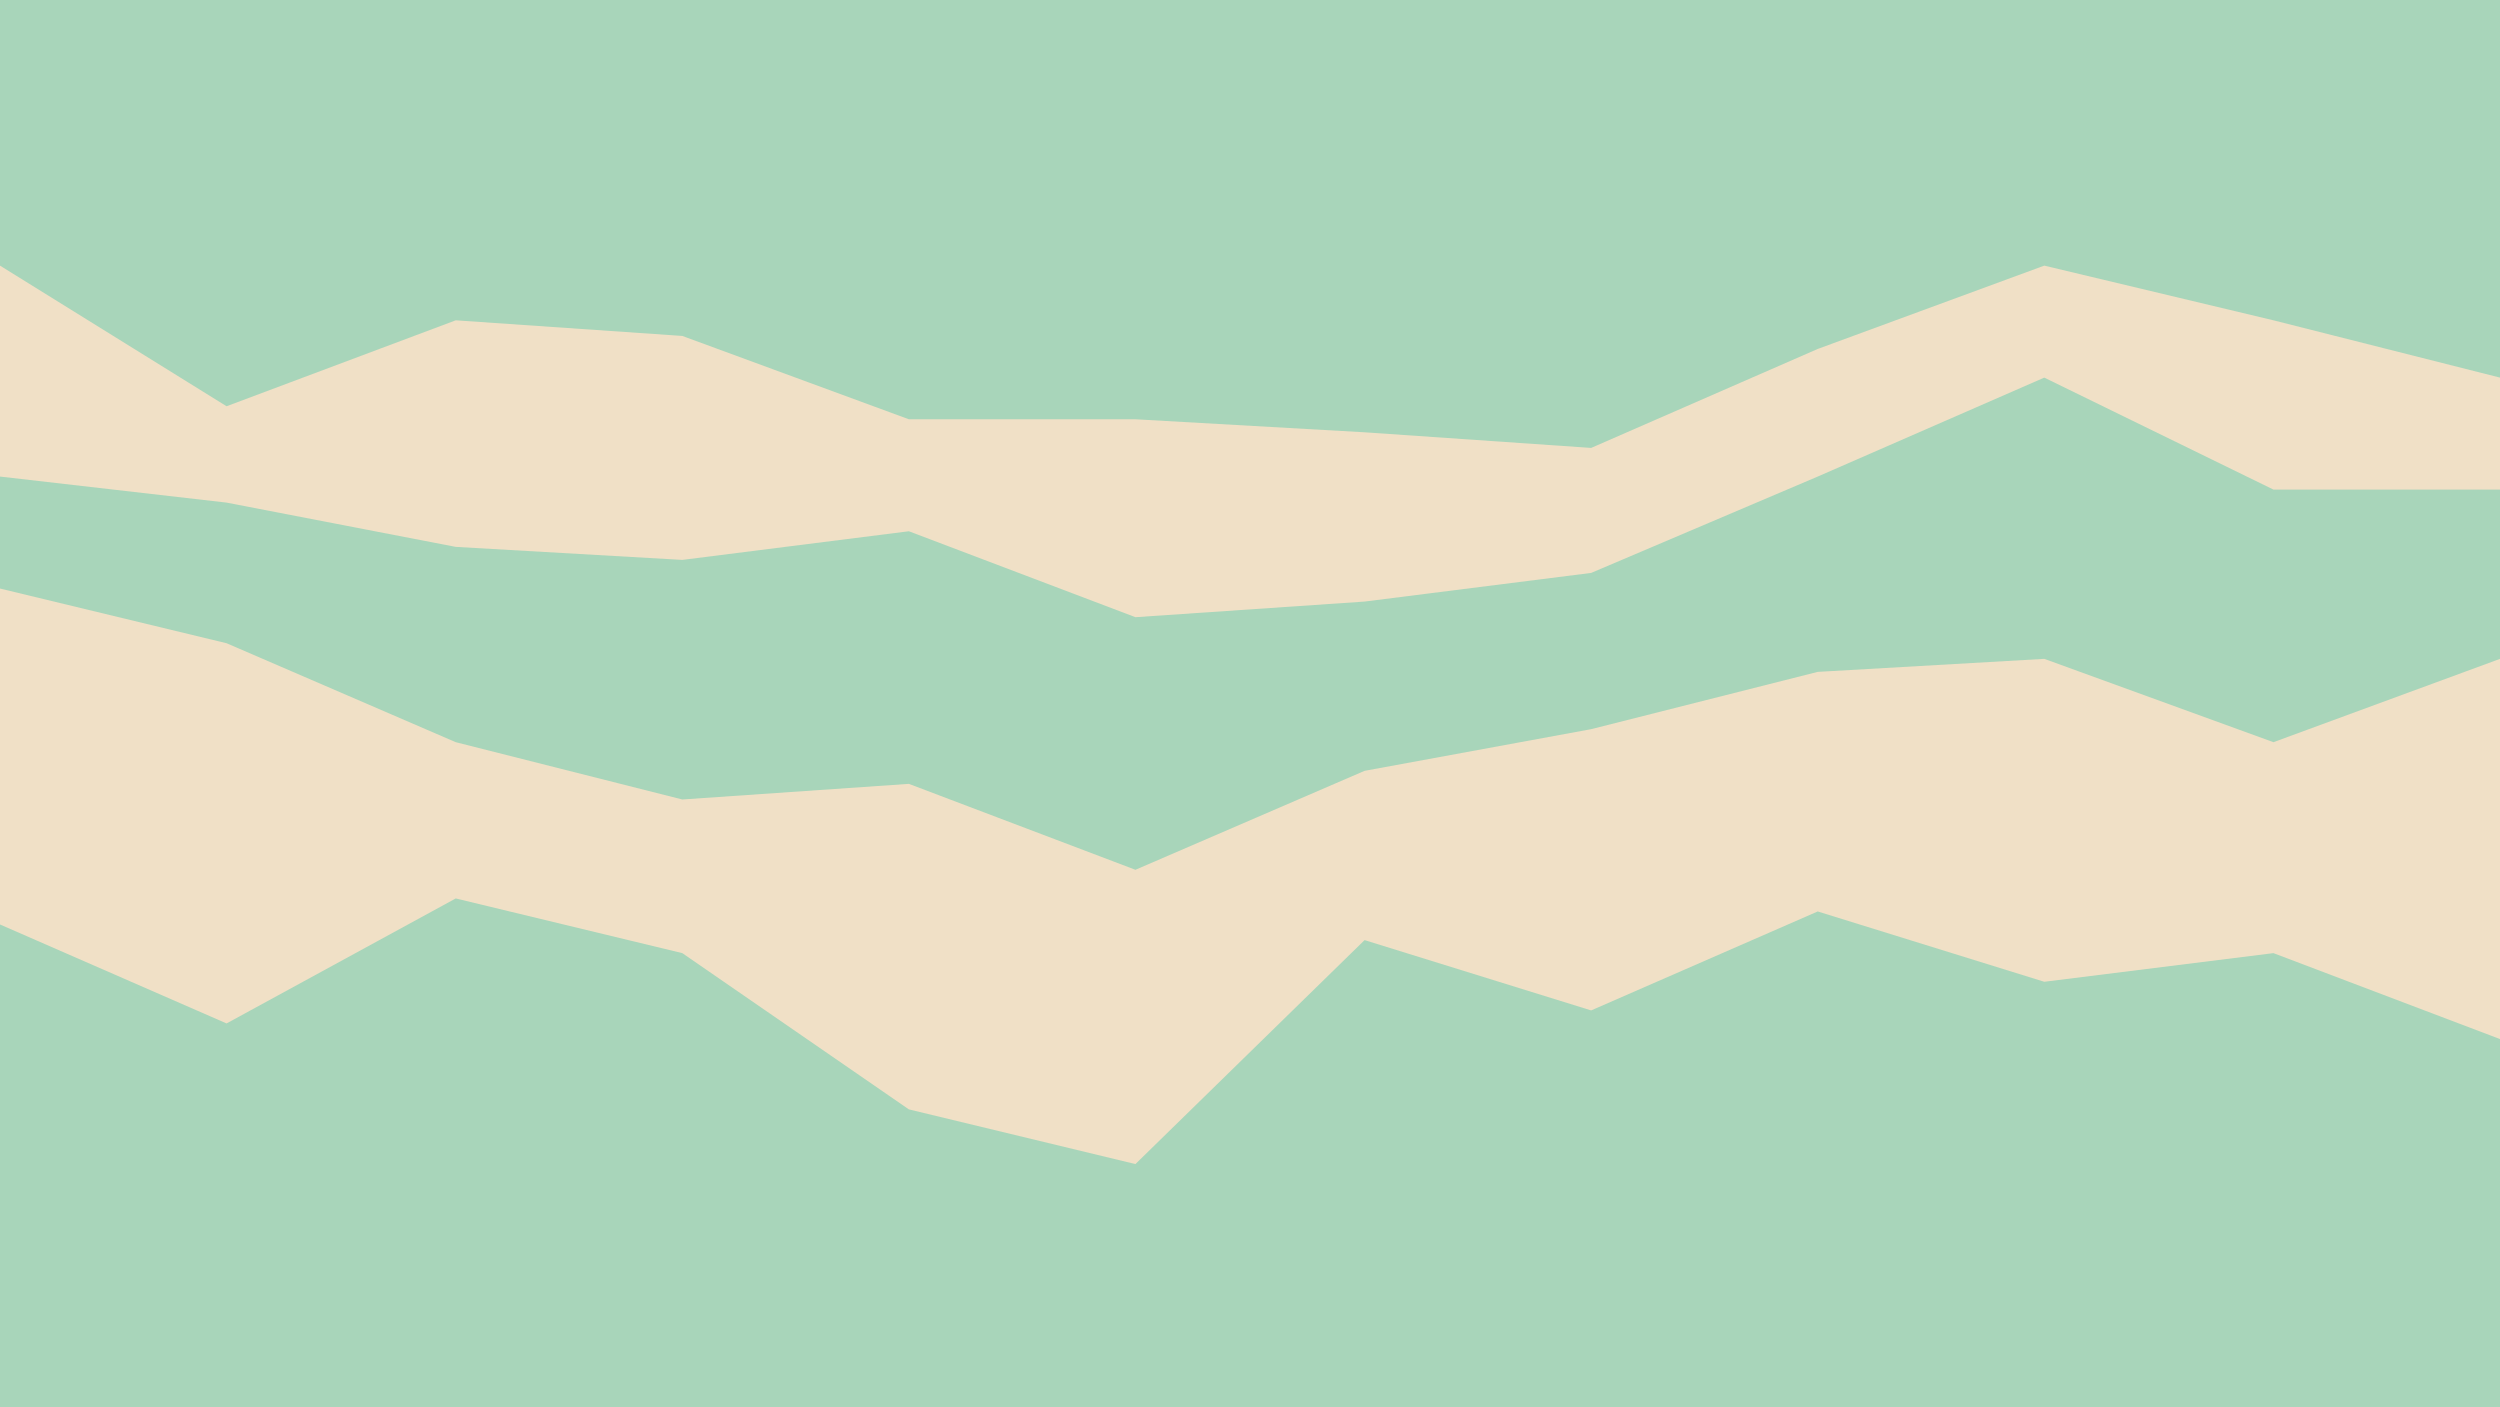
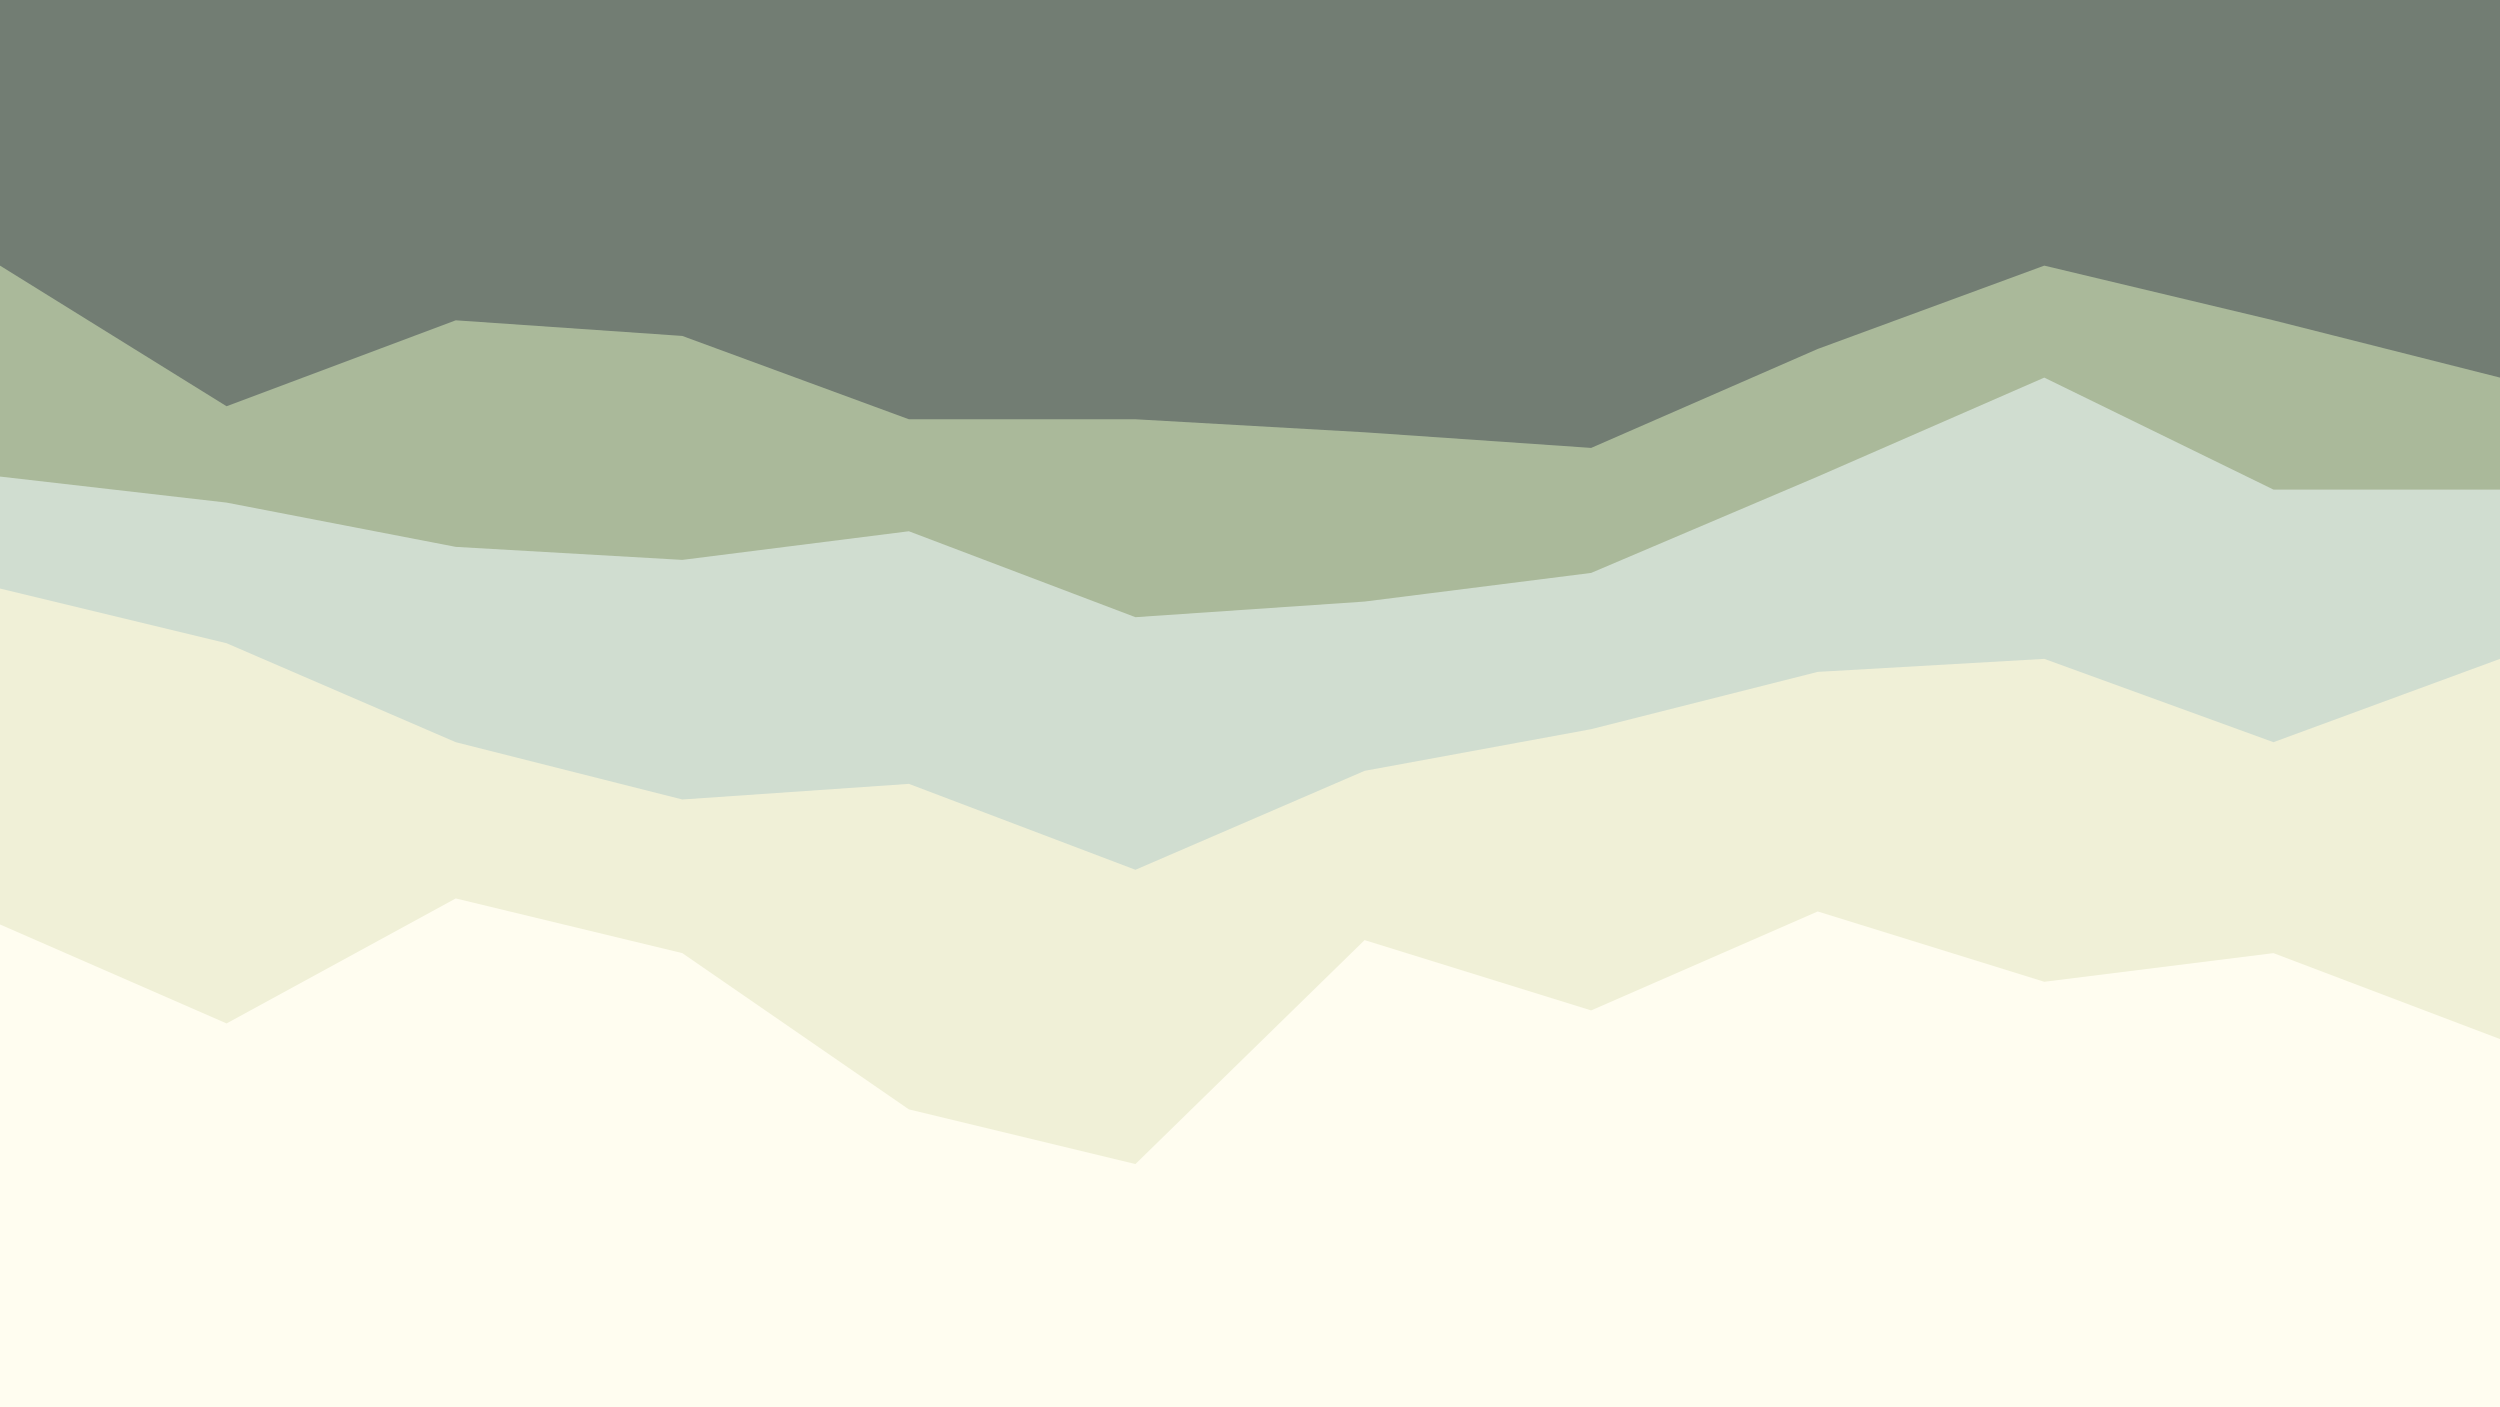
<svg xmlns="http://www.w3.org/2000/svg" id="visual" viewBox="0 0 960 540" width="960" height="540" version="1.1">
-   <path d="M0 104L87 158L175 125L262 131L349 163L436 163L524 168L611 174L698 136L785 104L873 125L960 147L960 0L873 0L785 0L698 0L611 0L524 0L436 0L349 0L262 0L175 0L87 0L0 0Z" fill="#a8d5ba" />
-   <path d="M0 185L87 195L175 212L262 217L349 206L436 239L524 233L611 222L698 185L785 147L873 190L960 190L960 145L873 123L785 102L698 134L611 172L524 166L436 161L349 161L262 129L175 123L87 156L0 102Z" fill="#f0e0c6" />
-   <path d="M0 228L87 249L175 287L262 309L349 303L436 336L524 298L611 282L698 260L785 255L873 287L960 255L960 188L873 188L785 145L698 183L611 220L524 231L436 237L349 204L262 215L175 210L87 193L0 183Z" fill="#a8d5ba" />
-   <path d="M0 357L87 395L175 347L262 368L349 428L436 449L524 363L611 390L698 352L785 379L873 368L960 401L960 253L873 285L785 253L698 258L611 280L524 296L436 334L349 301L262 307L175 285L87 247L0 226Z" fill="#f0e0c6" />
-   <path d="M0 541L87 541L175 541L262 541L349 541L436 541L524 541L611 541L698 541L785 541L873 541L960 541L960 399L873 366L785 377L698 350L611 388L524 361L436 447L349 426L262 366L175 345L87 393L0 355Z" fill="#a8d5ba" />
+   <path d="M0 104L87 158L175 125L262 131L349 163L436 163L524 168L611 174L698 136L785 104L873 125L960 147L960 0L873 0L785 0L698 0L611 0L524 0L436 0L349 0L262 0L175 0L87 0L0 0Z" fill="#727D73" />
+   <path d="M0 185L87 195L175 212L262 217L349 206L436 239L524 233L611 222L698 185L785 147L873 190L960 190L960 145L873 123L785 102L698 134L611 172L524 166L436 161L349 161L262 129L175 123L87 156L0 102Z" fill="#AAB99A" />
+   <path d="M0 228L87 249L175 287L262 309L349 303L436 336L524 298L611 282L698 260L785 255L873 287L960 255L960 188L873 188L785 145L698 183L611 220L524 231L436 237L349 204L262 215L175 210L87 193L0 183Z" fill="#D0DDD0" />
+   <path d="M0 357L87 395L175 347L262 368L349 428L436 449L524 363L611 390L698 352L785 379L873 368L960 401L960 253L873 285L785 253L698 258L611 280L524 296L436 334L349 301L262 307L175 285L87 247L0 226Z" fill="#F0F0D7" />
+   <path d="M0 541L87 541L175 541L262 541L349 541L436 541L524 541L611 541L698 541L785 541L873 541L960 541L960 399L873 366L785 377L698 350L611 388L524 361L436 447L349 426L262 366L175 345L87 393L0 355Z" fill="#FFFDF0" />
</svg>
